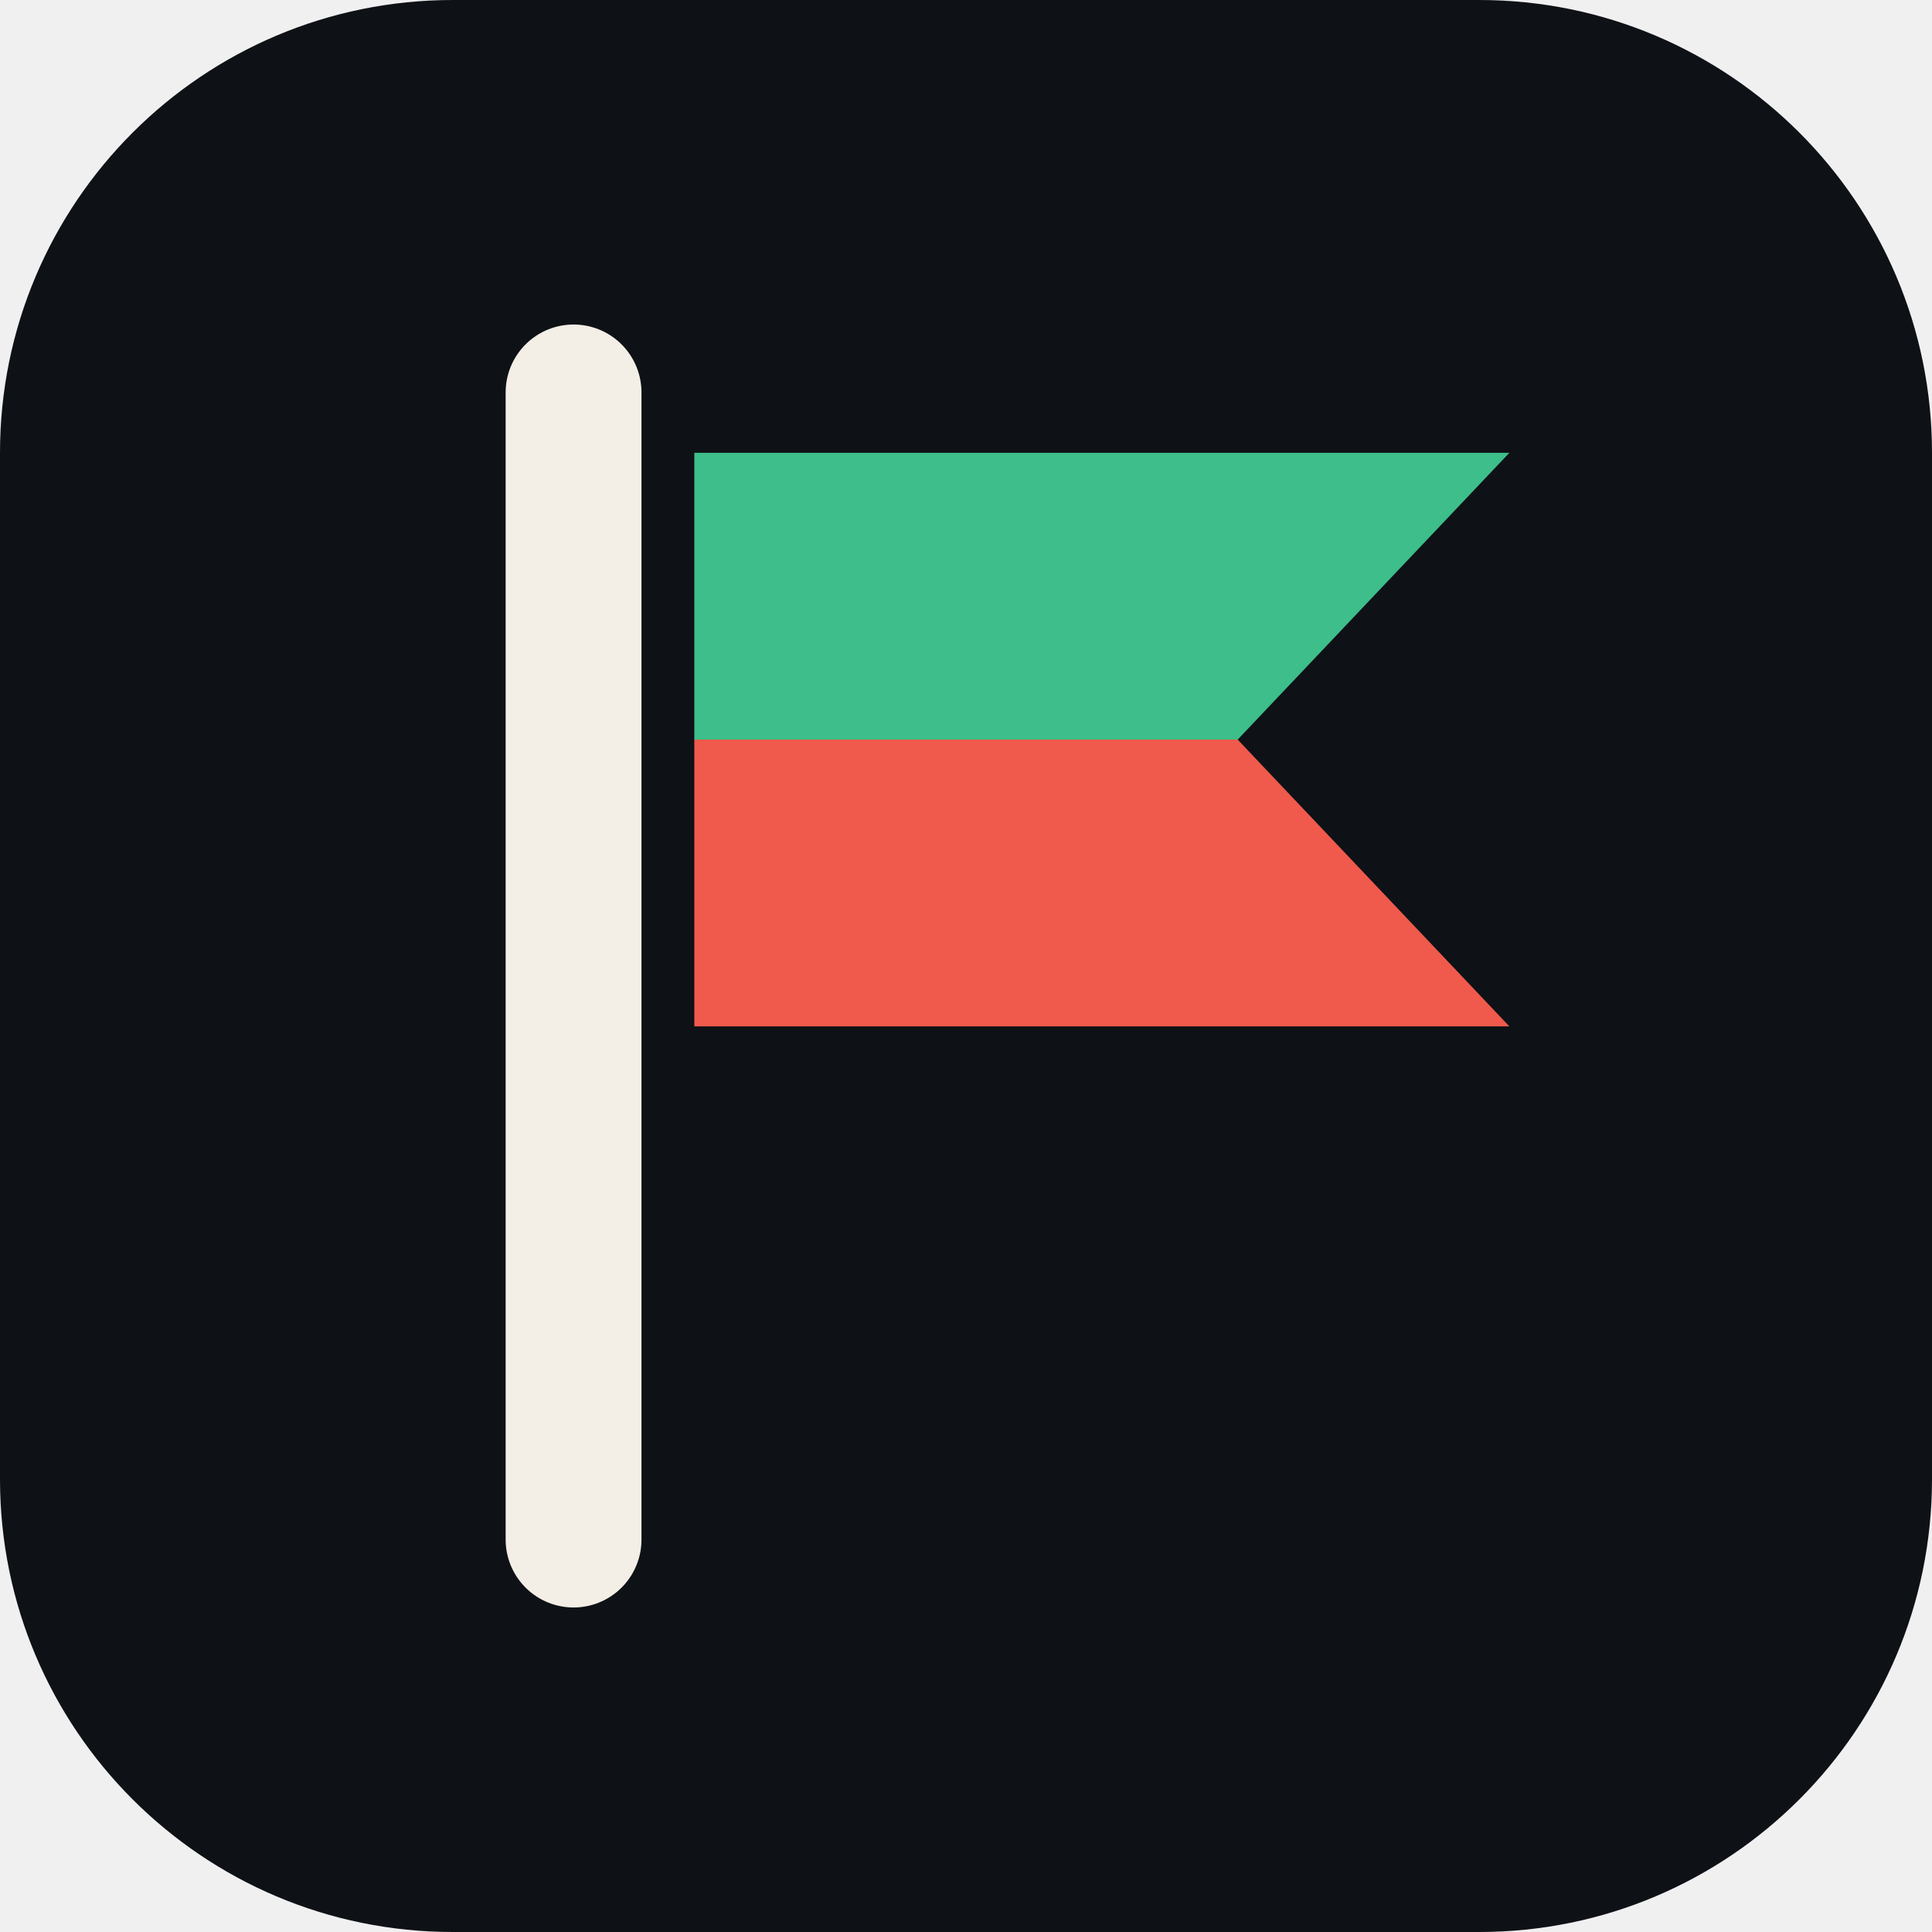
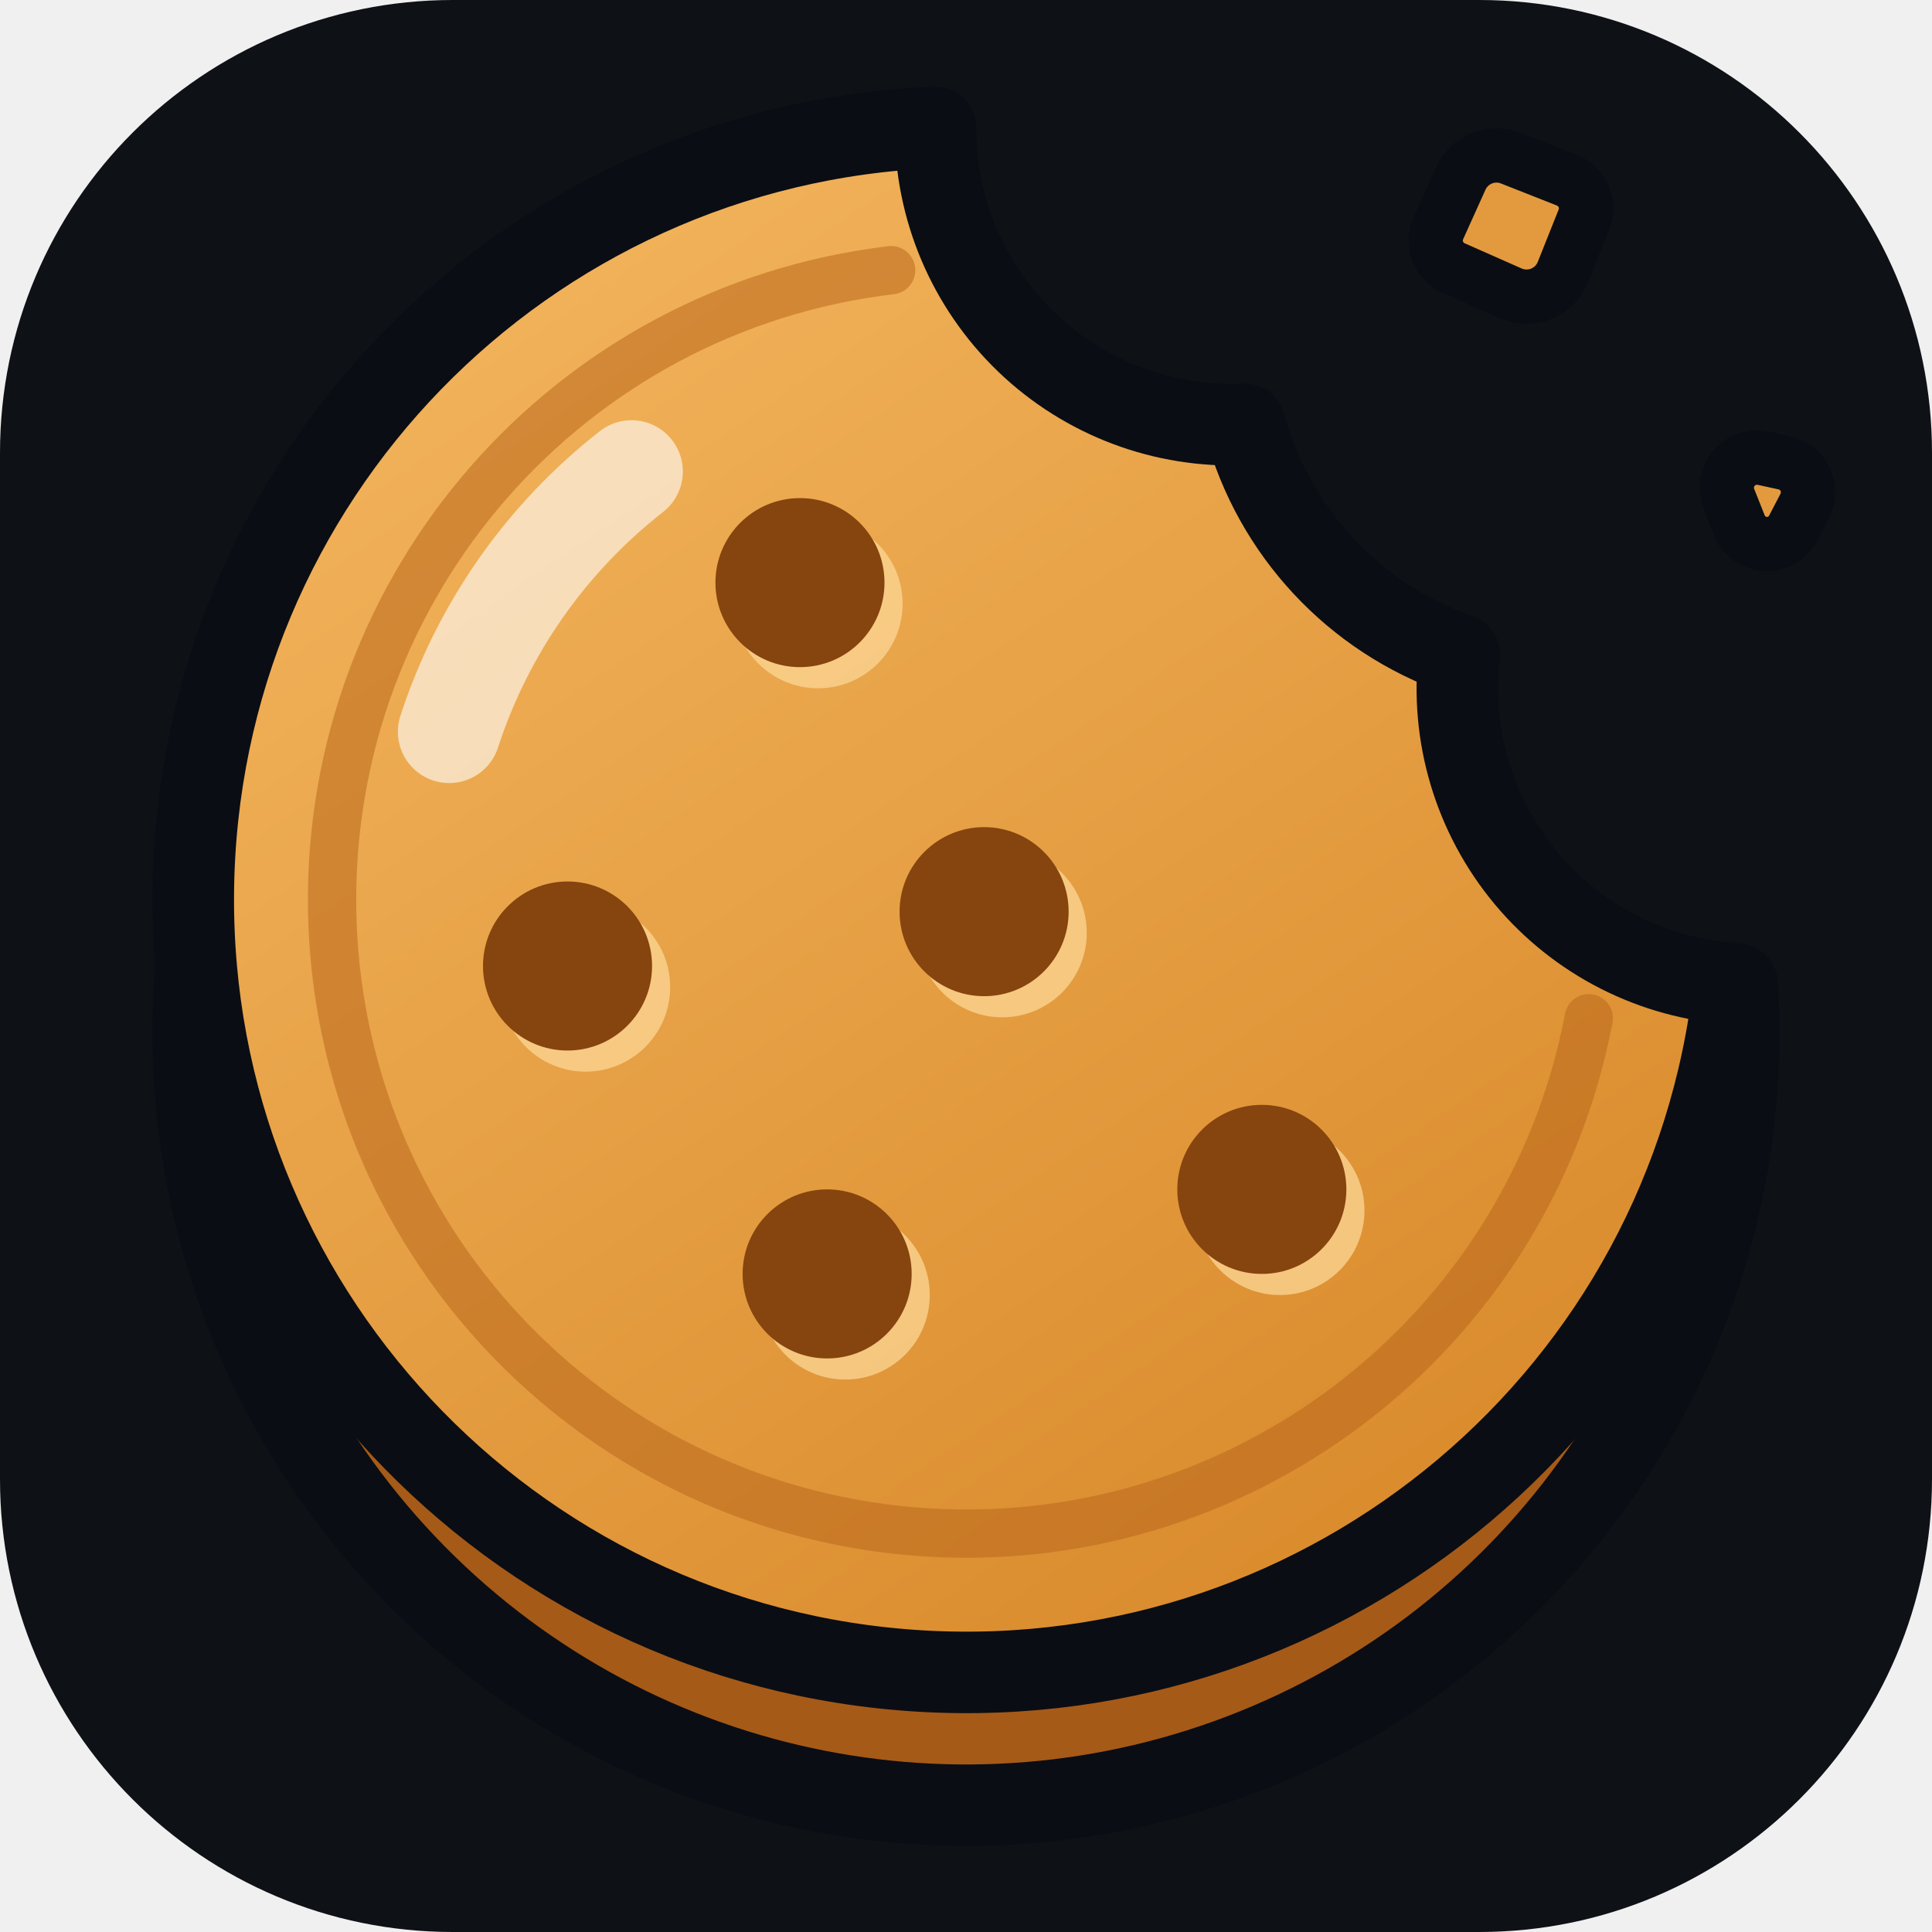
<svg xmlns="http://www.w3.org/2000/svg" viewBox="0 0 64 64" role="img" aria-label="Parley">
  <rect width="64" height="64" rx="15" fill="#0E1116" />
-   <path d="M19 13v38" stroke="#F3EFE6" stroke-width="4.5" stroke-linecap="round" />
-   <path d="M23 15h27l-9 9.5H23z" fill="#3DBE8B" />
-   <path d="M23 24.5h18l9 9.5H23z" fill="#EF5A4C" />
+   <defs>
+     <linearGradient id="parleyCookie" x1="0.18" y1="0.08" x2="0.78" y2="0.96">
+       <stop offset="0" stop-color="#F2B35B" />
+       <stop offset="1" stop-color="#D98A2B" />
+     </linearGradient>
+   </defs>
+   <path d="M57.55 32.6A25.6 25.6 0 1 1 32 8.6A9.8 9.8 0 0 0 41.23 14.06A11.2 11.2 0 0 0 48.34 21.69A9.8 9.8 0 0 0 57.55 32.6Z" fill="#A65A17" stroke="#0B0D14" stroke-width="2.7" stroke-linejoin="round" />
+   <path d="M57.45 32.59A25.6 25.6 0 1 1 30.99 4.22A9.8 9.8 0 0 0 41.23 14.06A11.2 11.2 0 0 0 48.34 21.69A9.8 9.8 0 0 0 57.45 32.59Z" fill="url(#parleyCookie)" stroke="#0B0D14" stroke-width="2.7" stroke-linejoin="round" />
+   <path d="M52.63 33.73A21 21 0 1 1 29.52 8.95" fill="none" stroke="#B9691C" stroke-opacity="0.55" stroke-width="1.6" stroke-linecap="round" />
+   <circle cx="27.1" cy="20" r="2.8" fill="#FCD796" fill-opacity="0.75" />
+   <circle cx="19.4" cy="32.7" r="2.8" fill="#FCD796" fill-opacity="0.75" />
+   <circle cx="33.2" cy="30.9" r="2.8" fill="#FCD796" fill-opacity="0.75" />
+   <circle cx="28" cy="42.9" r="2.8" fill="#FCD796" fill-opacity="0.75" />
+   <circle cx="42.4" cy="40.1" r="2.8" fill="#FCD796" fill-opacity="0.75" />
+   <circle cx="26.5" cy="19.3" r="2.8" fill="#86440F" />
+   <circle cx="18.8" cy="32" r="2.8" fill="#86440F" />
+   <circle cx="32.6" cy="30.2" r="2.8" fill="#86440F" />
+   <circle cx="27.4" cy="42.2" r="2.8" fill="#86440F" />
+   <circle cx="41.8" cy="39.4" r="2.8" fill="#86440F" />
+   <path d="M14.88 24.24A18 18 0 0 1 20.92 15.62" fill="none" stroke="#FFFFFF" stroke-opacity="0.6" stroke-width="3.4" stroke-linecap="round" />
+   <path d="M48.39 5.91A1.3 1.3 0 0 1 50.05 5.24L51.9 5.97A1 1 0 0 1 52.47 7.27L51.78 9A1.3 1.3 0 0 1 50.05 9.72L48.15 8.88A1 1 0 0 1 47.65 7.55Z" fill="#E39A3E" stroke="#0B0D14" stroke-width="1.8" stroke-linejoin="round" />
+   <path d="M57.27 16.52A1 1 0 0 1 58.41 15.18L59.1 15.33A1 1 0 0 1 59.78 16.77L59.4 17.5A0.98 0.98 0 0 1 57.62 17.4Z" fill="#E39A3E" stroke="#0B0D14" stroke-width="1.8" stroke-linejoin="round" />
</svg>
